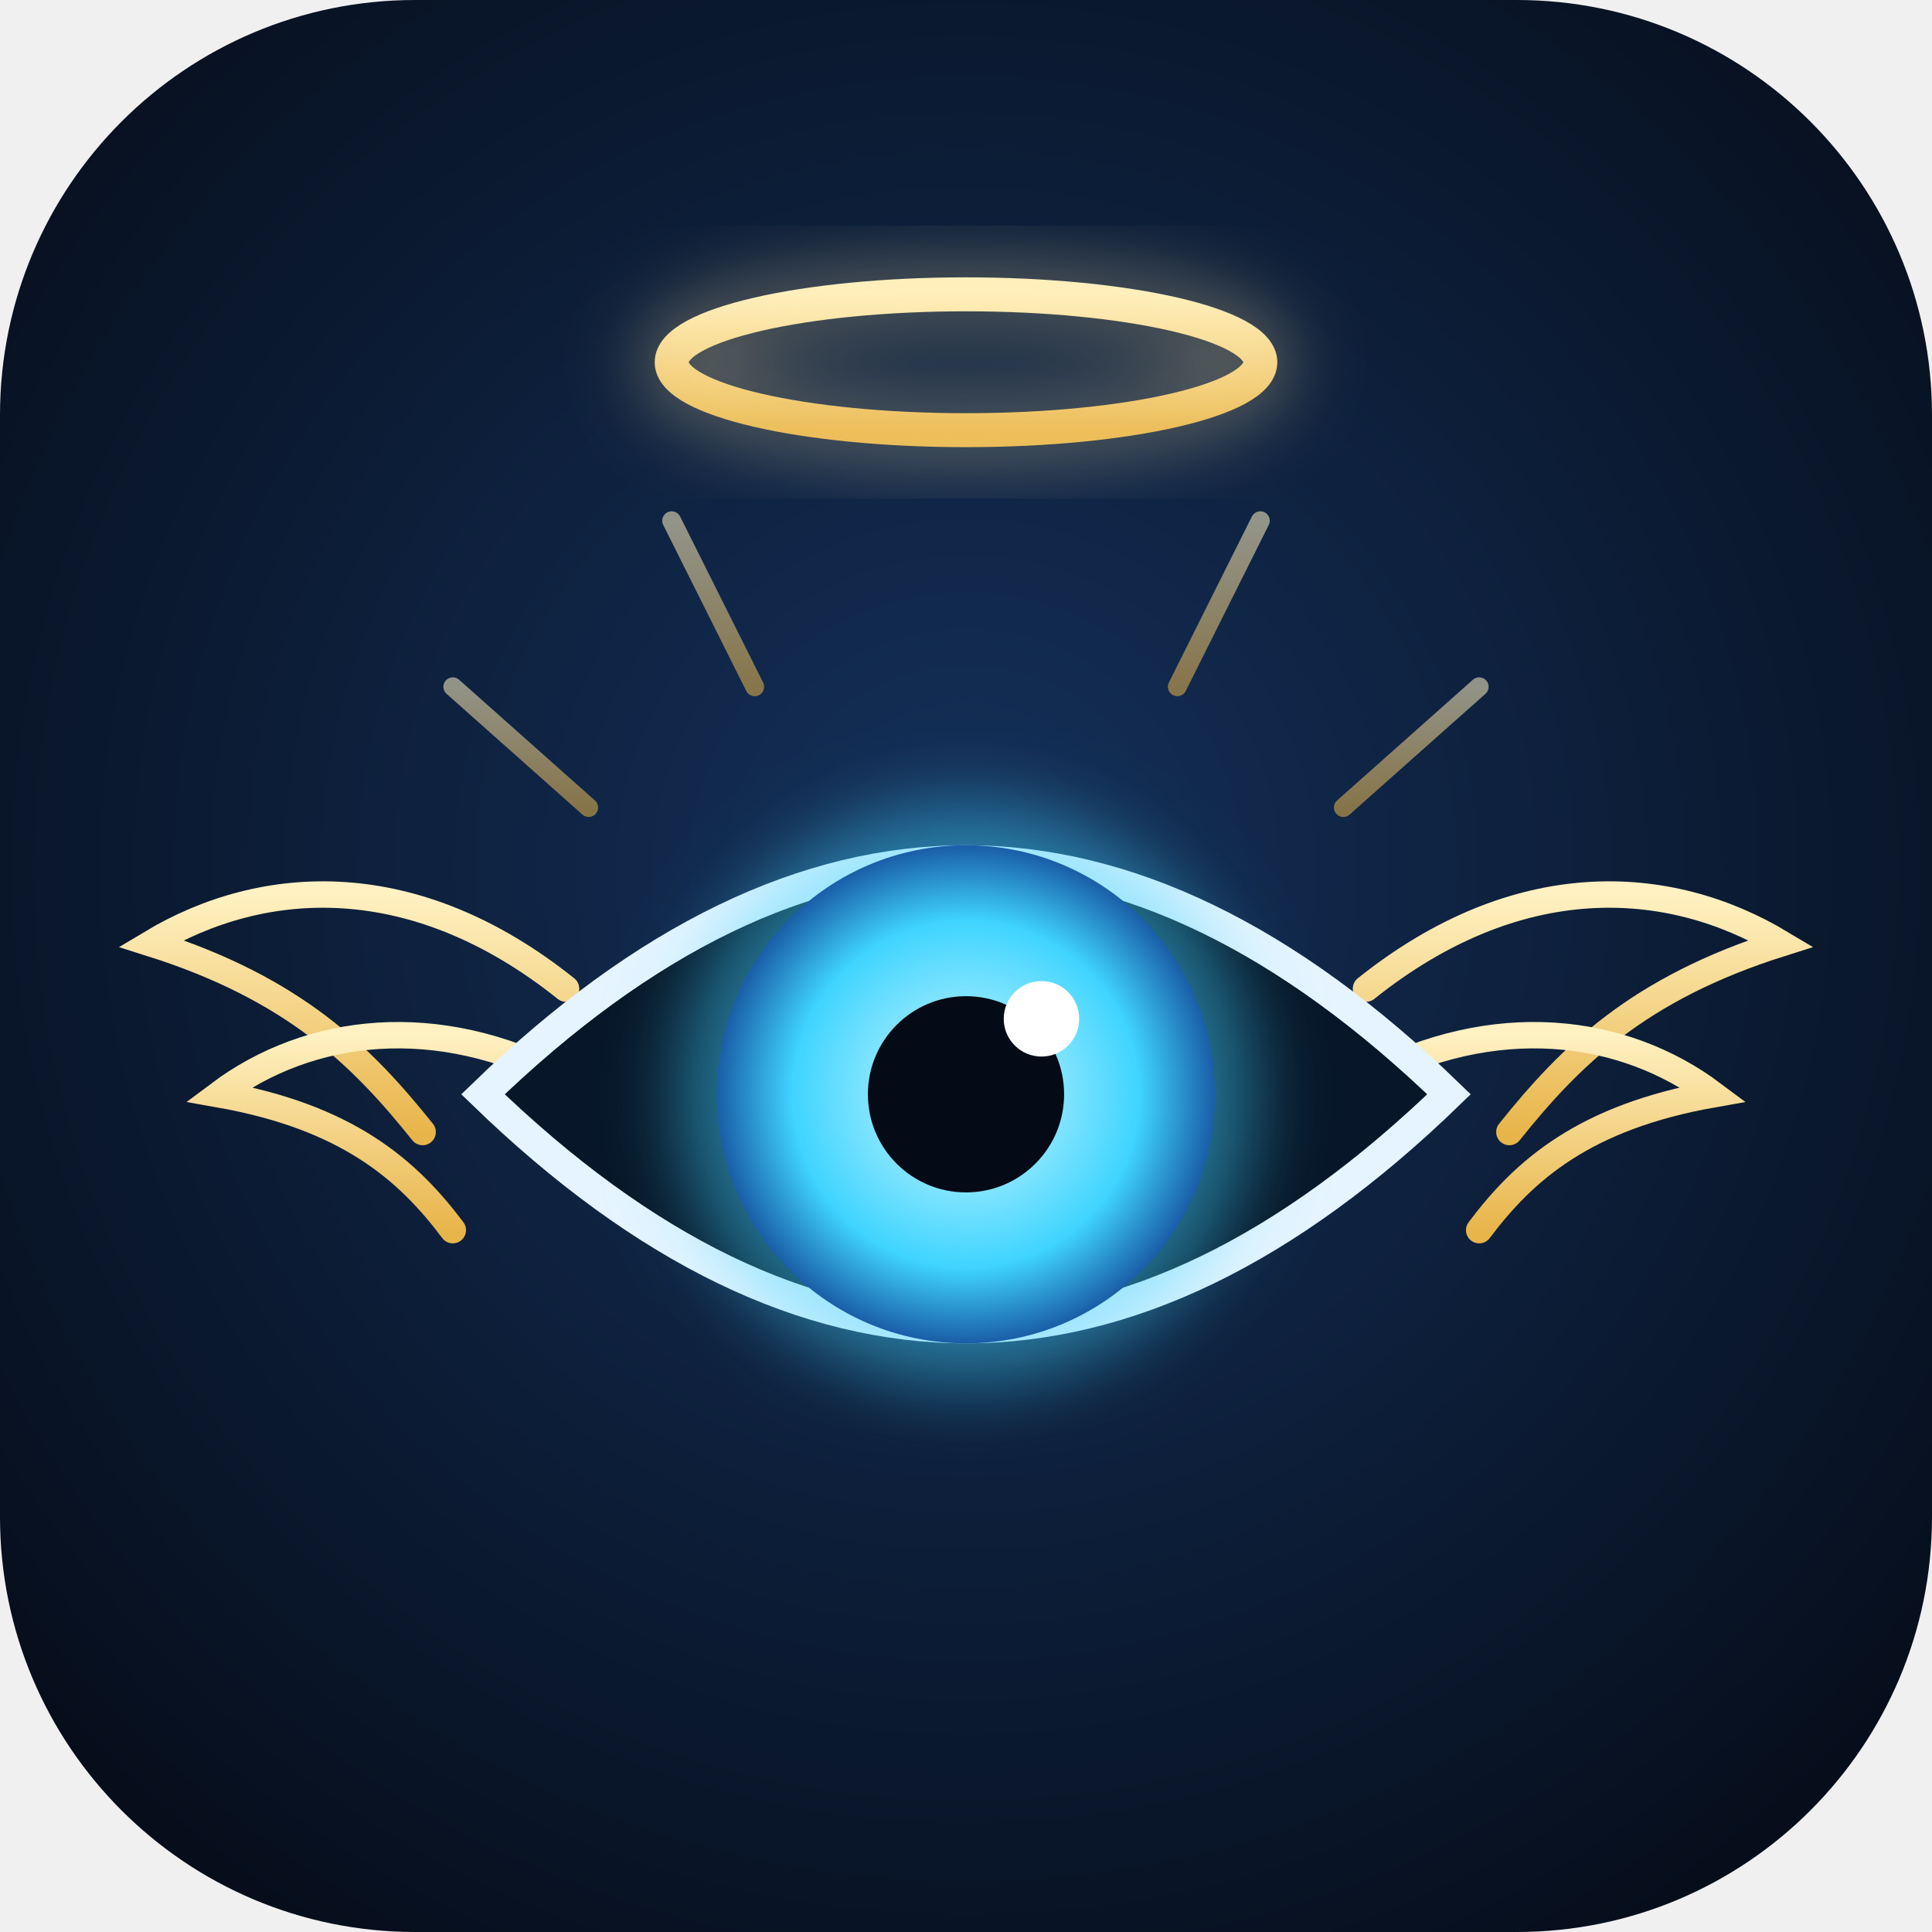
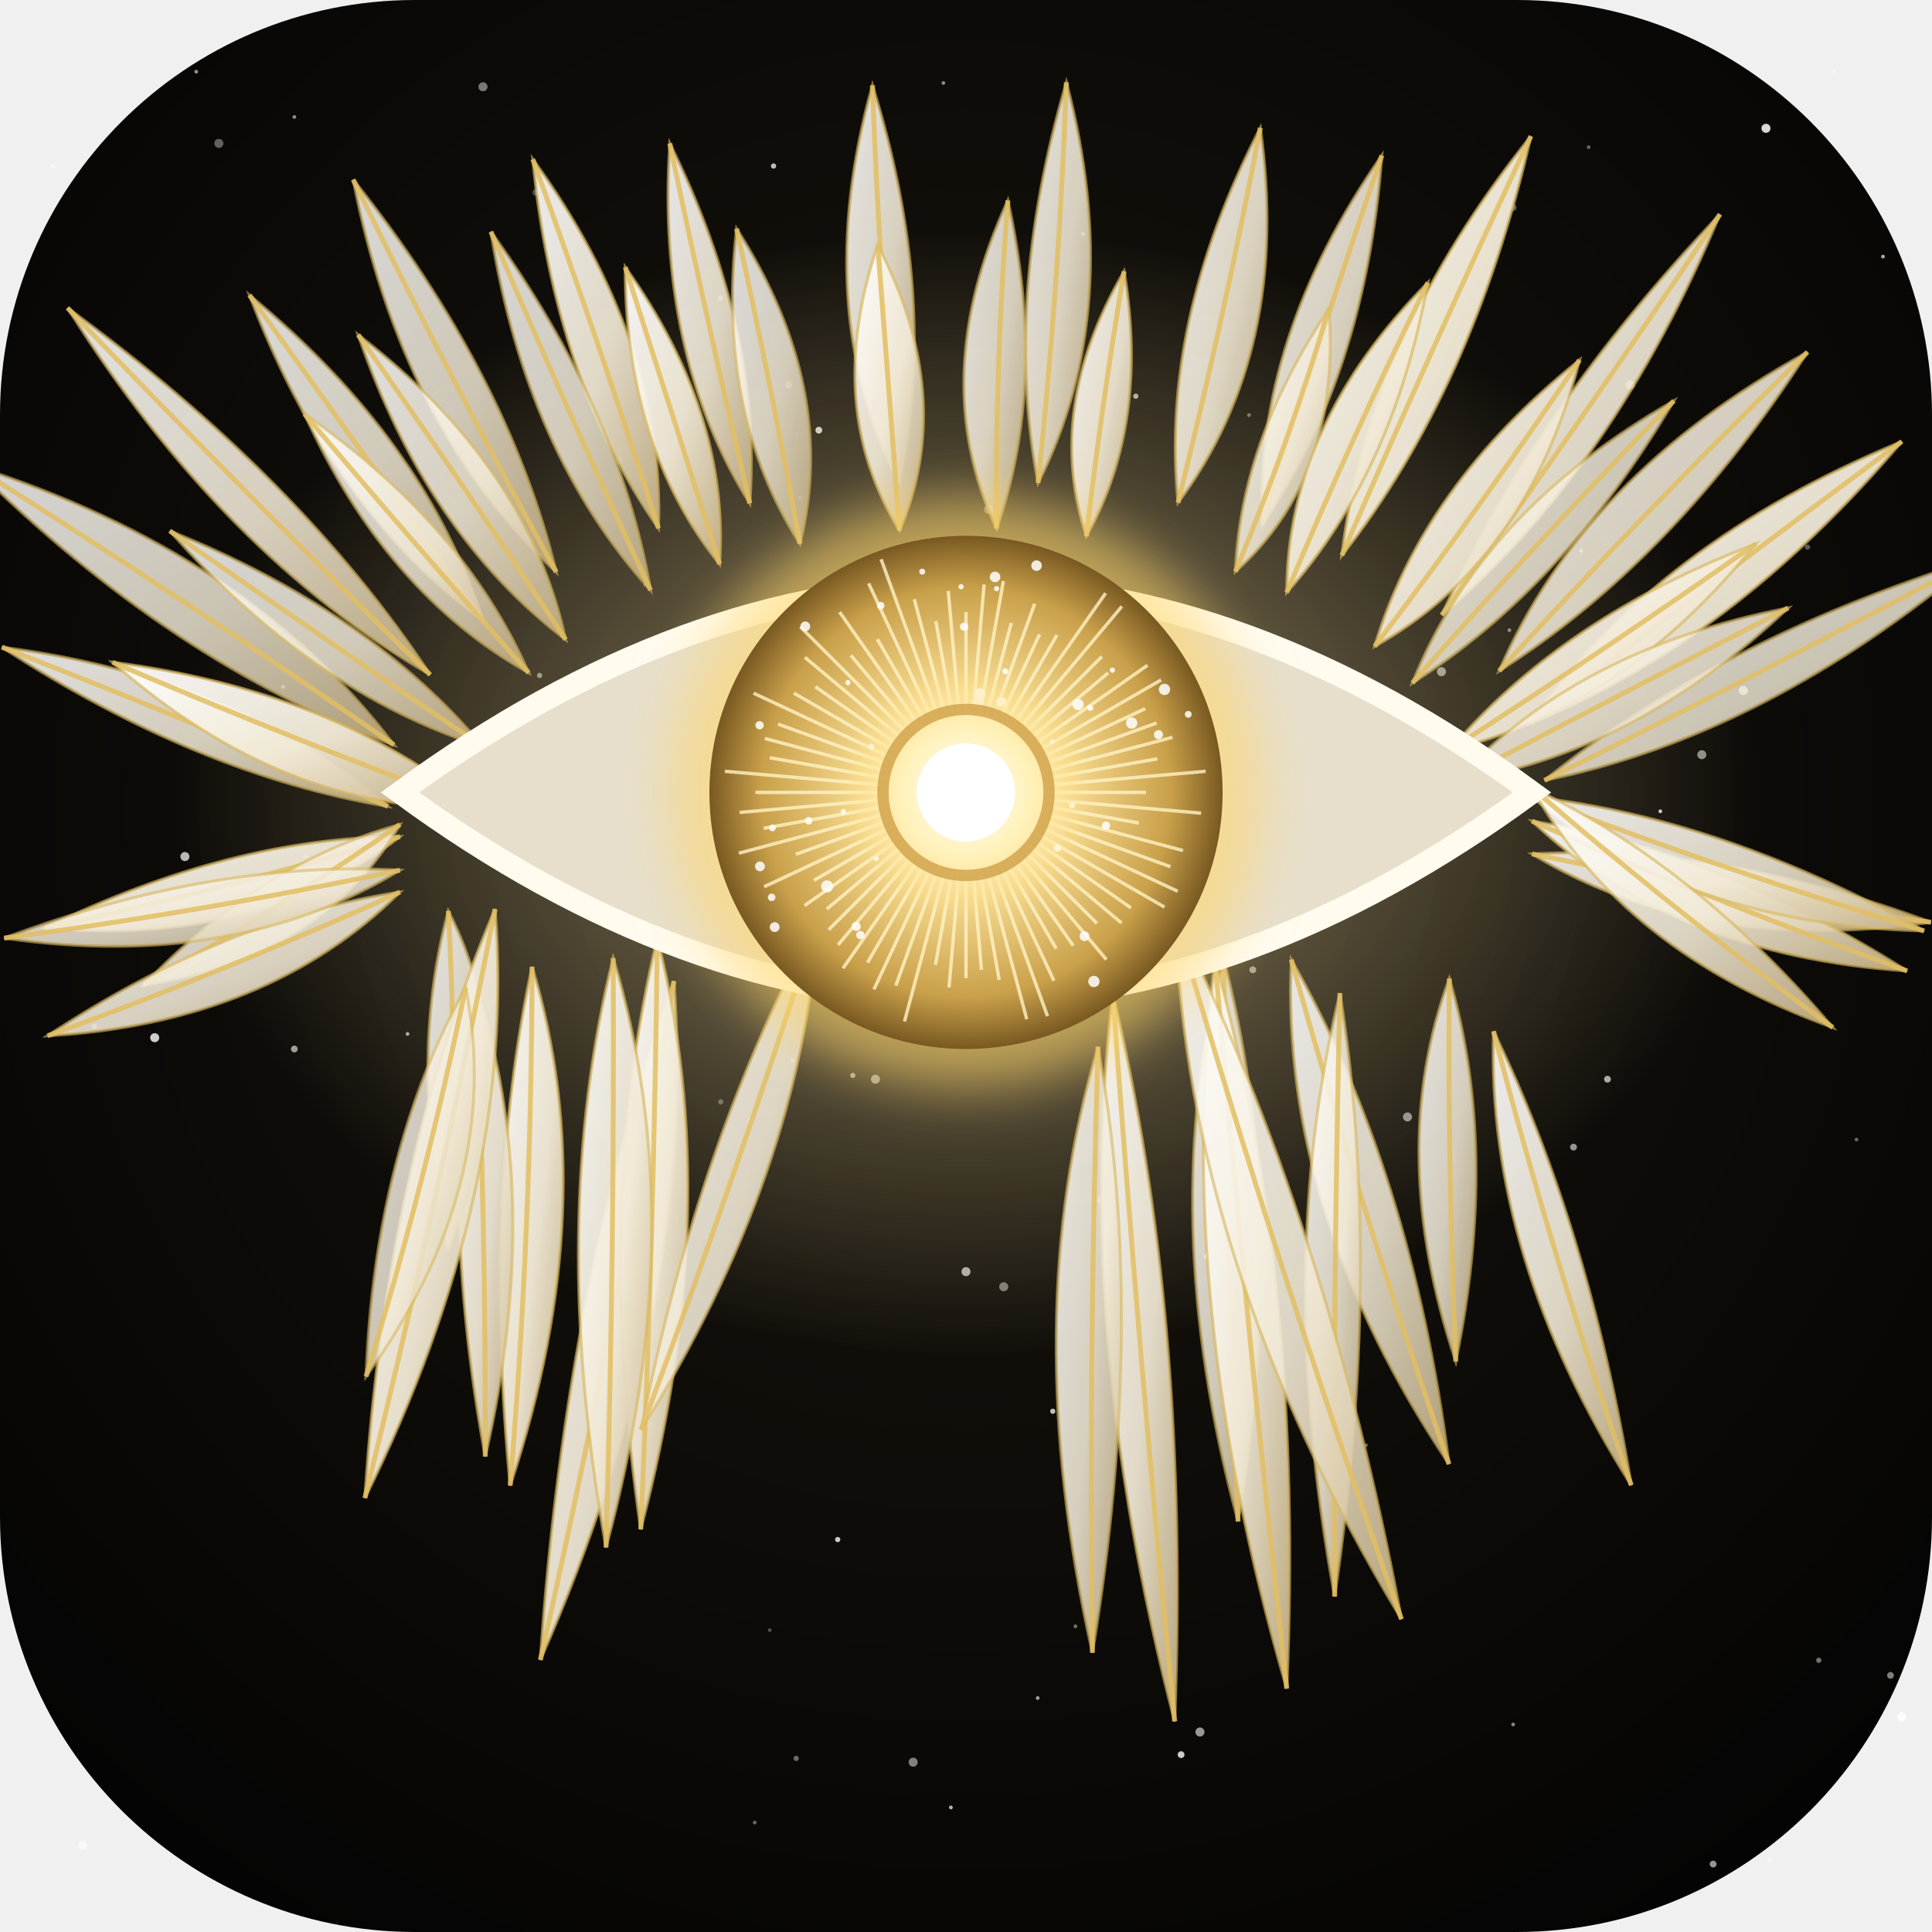
<svg xmlns="http://www.w3.org/2000/svg" viewBox="0 0 512 512">
  <defs>
-     <radialGradient id="bg" cx="50%" cy="45%" r="70%">
-       <stop offset="0" stop-color="#14305A" />
-       <stop offset="1" stop-color="#050B16" />
+     <radialGradient id="bg" cx="50%" cy="42%" r="75%">
+       <stop offset="0" stop-color="#1A160E" />
+       <stop offset="1" stop-color="#020203" />
    </radialGradient>
+     <linearGradient id="fe" gradientUnits="objectBoundingBox" x1="0" y1="0" x2="1" y2="1">
+       <stop offset="0" stop-color="#FFFFFF" />
+       <stop offset=".55" stop-color="#F1E9D6" />
+       <stop offset="1" stop-color="#C8B48A" />
+     </linearGradient>
    <radialGradient id="iris" cx="50%" cy="50%" r="50%">
      <stop offset="0" stop-color="#FFFFFF" />
-       <stop offset=".25" stop-color="#9FEBFF" />
-       <stop offset=".7" stop-color="#3FD4FF" />
-       <stop offset="1" stop-color="#1A5FA8" />
+       <stop offset=".2" stop-color="#FFF6D6" />
+       <stop offset=".45" stop-color="#F2D589" />
+       <stop offset=".8" stop-color="#C9A04A" />
+       <stop offset="1" stop-color="#7A5A22" />
    </radialGradient>
-     <linearGradient id="gold" x1="0" y1="0" x2="0" y2="1">
-       <stop offset="0" stop-color="#FFF1C2" />
-       <stop offset="1" stop-color="#E8B54A" />
-     </linearGradient>
-     <filter id="glow" x="-50%" y="-50%" width="200%" height="200%">
-       <feGaussianBlur stdDeviation="10" />
+     <radialGradient id="core" cx="50%" cy="50%" r="50%">
+       <stop offset="0" stop-color="#FFFFFF" />
+       <stop offset=".55" stop-color="#FFF1B8" />
+       <stop offset="1" stop-color="#FFD66B" stop-opacity="0" />
+     </radialGradient>
+     <radialGradient id="halo" cx="50%" cy="50%" r="50%">
+       <stop offset="0" stop-color="#FFE7A8" stop-opacity=".55" />
+       <stop offset="1" stop-color="#FFE7A8" stop-opacity="0" />
+     </radialGradient>
+     <filter id="g" x="-50%" y="-50%" width="200%" height="200%">
+       <feGaussianBlur stdDeviation="7" />
    </filter>
  </defs>
  <rect width="512" height="512" rx="110" fill="url(#bg)" />
-   <g stroke="url(#gold)" stroke-width="5" stroke-linecap="round" opacity=".55">
-     <line x1="256" y1="168" x2="256" y2="118" />
-     <line x1="200" y1="182" x2="178" y2="138" />
-     <line x1="312" y1="182" x2="334" y2="138" />
-     <line x1="156" y1="214" x2="120" y2="182" />
-     <line x1="356" y1="214" x2="392" y2="182" />
-   </g>
-   <g fill="none" stroke="url(#gold)" stroke-width="7" stroke-linecap="round">
-     <path d="M150 262 C110 230 70 232 40 250 C78 262 96 280 112 300" />
-     <path d="M150 286 C116 268 82 272 58 290 C92 296 108 310 120 326" />
-     <path d="M362 262 C402 230 442 232 472 250 C434 262 416 280 400 300" />
-     <path d="M362 286 C396 268 430 272 454 290 C420 296 404 310 392 326" />
-   </g>
-   <ellipse cx="256" cy="96" rx="78" ry="18" fill="none" stroke="url(#gold)" stroke-width="9" />
-   <ellipse cx="256" cy="96" rx="78" ry="18" fill="none" stroke="#FFE7A3" stroke-width="16" opacity=".35" filter="url(#glow)" />
-   <path d="M128 290 Q256 166 384 290 Q256 414 128 290 Z" fill="#071628" stroke="#E6F4FF" stroke-width="8" />
-   <circle cx="256" cy="290" r="76" fill="#3FD4FF" opacity=".5" filter="url(#glow)" />
-   <circle cx="256" cy="290" r="66" fill="url(#iris)" />
-   <circle cx="256" cy="290" r="26" fill="#050B16" />
-   <circle cx="276" cy="270" r="10" fill="#FFFFFF" />
+   <circle cx="232" cy="286" r="1.2" fill="#FFF" opacity="0.52" />
+   <circle cx="432" cy="102" r="1.2" fill="#FFF" opacity="0.63" />
+   <circle cx="401" cy="55" r="0.9" fill="#FFF" opacity="0.34" />
+   <circle cx="275" cy="450" r="0.5" fill="#FFF" opacity="0.61" />
+   <circle cx="204" cy="233" r="0.7" fill="#FFF" opacity="0.62" />
+   <circle cx="421" cy="39" r="0.5" fill="#FFF" opacity="0.36" />
+   <circle cx="128" cy="23" r="1.2" fill="#FFF" opacity="0.45" />
+   <circle cx="301" cy="105" r="0.7" fill="#FFF" opacity="0.63" />
+   <circle cx="256" cy="337" r="1.2" fill="#FFF" opacity="0.64" />
+   <circle cx="210" cy="281" r="0.5" fill="#FFF" opacity="0.67" />
+   <circle cx="164" cy="122" r="0.9" fill="#FFF" opacity="0.27" />
+   <circle cx="287" cy="62" r="0.5" fill="#FFF" opacity="0.76" />
+   <circle cx="200" cy="483" r="0.5" fill="#FFF" opacity="0.38" />
+   <circle cx="468" cy="34" r="1.2" fill="#FFF" opacity="0.84" />
+   <circle cx="205" cy="44" r="0.7" fill="#FFF" opacity="0.72" />
+   <circle cx="142" cy="51" r="0.9" fill="#FFF" opacity="0.26" />
+   <circle cx="211" cy="466" r="0.7" fill="#FFF" opacity="0.40" />
+   <circle cx="58" cy="38" r="1.2" fill="#FFF" opacity="0.36" />
+   <circle cx="285" cy="230" r="0.7" fill="#FFF" opacity="0.84" />
+   <circle cx="390" cy="216" r="1.2" fill="#FFF" opacity="0.32" />
+   <circle cx="217" cy="114" r="0.9" fill="#FFF" opacity="0.77" />
+   <circle cx="492" cy="302" r="0.5" fill="#FFF" opacity="0.38" />
+   <circle cx="204" cy="432" r="0.5" fill="#FFF" opacity="0.28" />
+   <circle cx="81" cy="227" r="0.5" fill="#FFF" opacity="0.71" />
+   <circle cx="171" cy="155" r="0.5" fill="#FFF" opacity="0.29" />
+   <circle cx="112" cy="324" r="0.5" fill="#FFF" opacity="0.61" />
+   <circle cx="192" cy="233" r="1.2" fill="#FFF" opacity="0.75" />
+   <circle cx="75" cy="200" r="0.7" fill="#FFF" opacity="0.44" />
+   <circle cx="121" cy="311" r="0.7" fill="#FFF" opacity="0.35" />
+   <circle cx="320" cy="283" r="1.2" fill="#FFF" opacity="0.78" />
+   <circle cx="307" cy="217" r="0.5" fill="#FFF" opacity="0.32" />
+   <circle cx="262" cy="135" r="1.2" fill="#FFF" opacity="0.40" />
+   <circle cx="417" cy="304" r="0.9" fill="#FFF" opacity="0.56" />
+   <circle cx="469" cy="493" r="0.7" fill="#FFF" opacity="0.39" />
+   <circle cx="285" cy="431" r="0.5" fill="#FFF" opacity="0.42" />
+   <circle cx="463" cy="109" r="0.5" fill="#FFF" opacity="0.29" />
+   <circle cx="212" cy="132" r="0.5" fill="#FFF" opacity="0.36" />
+   <circle cx="191" cy="292" r="0.7" fill="#FFF" opacity="0.31" />
+   <circle cx="77" cy="231" r="0.9" fill="#FFF" opacity="0.64" />
+   <circle cx="351" cy="298" r="0.7" fill="#FFF" opacity="0.60" />
+   <circle cx="466" cy="243" r="0.9" fill="#FFF" opacity="0.67" />
+   <circle cx="486" cy="19" r="0.5" fill="#FFF" opacity="0.54" />
+   <circle cx="370" cy="166" r="0.5" fill="#FFF" opacity="0.30" />
+   <circle cx="279" cy="374" r="0.7" fill="#FFF" opacity="0.73" />
+   <circle cx="462" cy="183" r="1.2" fill="#FFF" opacity="0.79" />
+   <circle cx="440" cy="215" r="0.5" fill="#FFF" opacity="0.77" />
+   <circle cx="292" cy="318" r="1.2" fill="#FFF" opacity="0.48" />
+   <circle cx="14" cy="44" r="0.5" fill="#FFF" opacity="0.63" />
+   <circle cx="501" cy="444" r="0.9" fill="#FFF" opacity="0.48" />
+   <circle cx="373" cy="296" r="1.2" fill="#FFF" opacity="0.53" />
+   <circle cx="276" cy="265" r="0.5" fill="#FFF" opacity="0.44" />
+   <circle cx="52" cy="19" r="0.5" fill="#FFF" opacity="0.55" />
+   <circle cx="313" cy="465" r="0.9" fill="#FFF" opacity="0.79" />
+   <circle cx="191" cy="79" r="0.7" fill="#FFF" opacity="0.56" />
+   <circle cx="382" cy="178" r="1.2" fill="#FFF" opacity="0.55" />
+   <circle cx="128" cy="209" r="0.9" fill="#FFF" opacity="0.37" />
+   <circle cx="222" cy="408" r="0.7" fill="#FFF" opacity="0.78" />
+   <circle cx="199" cy="297" r="0.9" fill="#FFF" opacity="0.38" />
+   <circle cx="75" cy="182" r="0.5" fill="#FFF" opacity="0.68" />
+   <circle cx="479" cy="145" r="0.7" fill="#FFF" opacity="0.32" />
+   <circle cx="242" cy="467" r="1.2" fill="#FFF" opacity="0.48" />
+   <circle cx="266" cy="341" r="1.2" fill="#FFF" opacity="0.44" />
+   <circle cx="419" cy="146" r="0.5" fill="#FFF" opacity="0.66" />
+   <circle cx="147" cy="184" r="0.5" fill="#FFF" opacity="0.63" />
+   <circle cx="209" cy="102" r="0.9" fill="#FFF" opacity="0.39" />
+   <circle cx="78" cy="31" r="0.5" fill="#FFF" opacity="0.52" />
+   <circle cx="320" cy="333" r="0.9" fill="#FFF" opacity="0.83" />
+   <circle cx="348" cy="107" r="1.2" fill="#FFF" opacity="0.40" />
+   <circle cx="362" cy="383" r="0.5" fill="#FFF" opacity="0.36" />
+   <circle cx="143" cy="179" r="0.7" fill="#FFF" opacity="0.49" />
+   <circle cx="401" cy="457" r="0.5" fill="#FFF" opacity="0.50" />
+   <circle cx="451" cy="200" r="1.2" fill="#FFF" opacity="0.52" />
+   <circle cx="318" cy="459" r="1.2" fill="#FFF" opacity="0.58" />
+   <circle cx="332" cy="257" r="0.9" fill="#FFF" opacity="0.53" />
+   <circle cx="331" cy="110" r="0.5" fill="#FFF" opacity="0.38" />
+   <circle cx="454" cy="494" r="0.9" fill="#FFF" opacity="0.57" />
+   <circle cx="400" cy="167" r="0.5" fill="#FFF" opacity="0.46" />
+   <circle cx="49" cy="227" r="1.2" fill="#FFF" opacity="0.71" />
+   <circle cx="250" cy="22" r="0.5" fill="#FFF" opacity="0.51" />
+   <circle cx="25" cy="272" r="0.7" fill="#FFF" opacity="0.53" />
+   <circle cx="504" cy="455" r="1.2" fill="#FFF" opacity="0.82" />
+   <circle cx="252" cy="479" r="0.5" fill="#FFF" opacity="0.70" />
+   <circle cx="226" cy="285" r="0.7" fill="#FFF" opacity="0.56" />
+   <circle cx="426" cy="286" r="0.9" fill="#FFF" opacity="0.65" />
+   <circle cx="482" cy="440" r="0.7" fill="#FFF" opacity="0.43" />
+   <circle cx="78" cy="278" r="0.9" fill="#FFF" opacity="0.59" />
+   <circle cx="108" cy="274" r="0.5" fill="#FFF" opacity="0.61" />
+   <circle cx="22" cy="489" r="1.2" fill="#FFF" opacity="0.58" />
+   <circle cx="499" cy="68" r="0.5" fill="#FFF" opacity="0.66" />
+   <circle cx="41" cy="275" r="1.2" fill="#FFF" opacity="0.80" />
+   <ellipse cx="256" cy="210" rx="210" ry="150" fill="url(#halo)" />
+   <path d="M141.0 256.2 Q127.9 317.6 135.2 393.7 Q160.0 319.0 141.0 256.2Z" fill="url(#fe)" stroke="#D8B860" stroke-width=".8" stroke-opacity=".7" opacity="0.96" />
+   <path d="M141.0 256.2 Q140.9 325.1 135.2 393.7" fill="none" stroke="#E2BE62" stroke-width="1.3" opacity=".85" />
+   <path d="M126.0 261.0 Q116.0 317.5 128.6 386.0 Q144.4 316.9 126.0 261.0Z" fill="url(#fe)" stroke="#D8B860" stroke-width=".8" stroke-opacity=".7" opacity="0.93" />
+   <path d="M126.0 261.0 Q128.8 323.5 128.6 386.0" fill="none" stroke="#E2BE62" stroke-width="1.3" opacity=".85" />
+   <path d="M118.8 241.4 Q108.0 281.6 118.8 330.6 Q139.4 281.6 118.8 241.4Z" fill="url(#fe)" stroke="#D8B860" stroke-width=".8" stroke-opacity=".7" opacity="0.86" />
+   <path d="M118.8 241.4 Q121.3 286.0 118.8 330.6" fill="none" stroke="#E2BE62" stroke-width="1.3" opacity=".85" />
+   <path d="M178.6 260.0 Q150.1 338.5 143.2 439.9 Q184.9 345.3 178.6 260.0Z" fill="url(#fe)" stroke="#D8B860" stroke-width=".8" stroke-opacity=".7" opacity="0.93" />
+   <path d="M178.6 260.0 Q163.3 350.4 143.2 439.9" fill="none" stroke="#E2BE62" stroke-width="1.3" opacity=".85" />
+   <path d="M131.2 240.9 Q102.4 308.2 96.7 397.0 Q137.0 315.9 131.2 240.9Z" fill="url(#fe)" stroke="#D8B860" stroke-width=".8" stroke-opacity=".7" opacity="0.95" />
+   <path d="M131.2 240.9 Q115.9 319.4 96.7 397.0" fill="none" stroke="#E2BE62" stroke-width="1.3" opacity=".85" />
+   <path d="M174.2 248.7 Q157.3 318.8 169.8 405.3 Q192.3 319.8 174.2 248.7Z" fill="url(#fe)" stroke="#D8B860" stroke-width=".8" stroke-opacity=".7" opacity="0.96" />
+   <path d="M174.2 248.7 Q173.3 327.1 169.8 405.3" fill="none" stroke="#E2BE62" stroke-width="1.3" opacity=".85" />
+   <path d="M162.5 253.9 Q145.1 324.0 160.6 410.1 Q183.8 324.5 162.5 253.9Z" fill="url(#fe)" stroke="#D8B860" stroke-width=".8" stroke-opacity=".7" opacity="0.94" />
+   <path d="M162.5 253.9 Q162.9 332.0 160.6 410.1" fill="none" stroke="#E2BE62" stroke-width="1.3" opacity=".85" />
+   <path d="M216.7 243.9 Q185.3 301.0 169.9 378.9 Q212.7 310.6 216.7 243.9Z" fill="url(#fe)" stroke="#D8B860" stroke-width=".8" stroke-opacity=".7" opacity="0.89" />
+   <path d="M216.7 243.9 Q195.0 312.0 169.9 378.9" fill="none" stroke="#E2BE62" stroke-width="1.3" opacity=".85" />
+   <path d="M123.4 261.7 Q99.3 305.0 97.0 364.8 Q133.8 313.8 123.4 261.7Z" fill="url(#fe)" stroke="#D8B860" stroke-width=".8" stroke-opacity=".7" opacity="0.83" />
+   <path d="M123.4 261.7 Q112.7 313.9 97.0 364.8" fill="none" stroke="#E2BE62" stroke-width="1.3" opacity=".85" />
+   <path d="M342.2 254.3 Q339.3 321.3 384.0 388.0 Q374.1 310.4 342.2 254.3Z" fill="url(#fe)" stroke="#D8B860" stroke-width=".8" stroke-opacity=".7" opacity="0.87" />
+   <path d="M342.2 254.3 Q361.0 321.8 384.0 388.0" fill="none" stroke="#E2BE62" stroke-width="1.3" opacity=".85" />
+   <path d="M395.8 273.3 Q393.9 333.0 432.3 393.6 Q420.9 324.8 395.8 273.3Z" fill="url(#fe)" stroke="#D8B860" stroke-width=".8" stroke-opacity=".7" opacity="0.91" />
+   <path d="M395.8 273.3 Q411.6 334.2 432.3 393.6" fill="none" stroke="#E2BE62" stroke-width="1.3" opacity=".85" />
+   <path d="M384.1 259.3 Q367.2 305.2 385.8 360.8 Q397.3 304.7 384.1 259.3Z" fill="url(#fe)" stroke="#D8B860" stroke-width=".8" stroke-opacity=".7" opacity="0.86" />
+   <path d="M384.1 259.3 Q383.6 310.0 385.8 360.8" fill="none" stroke="#E2BE62" stroke-width="1.3" opacity=".85" />
+   <path d="M355.1 263.2 Q337.6 335.0 353.7 423.1 Q366.6 335.2 355.1 263.2Z" fill="url(#fe)" stroke="#D8B860" stroke-width=".8" stroke-opacity=".7" opacity="0.88" />
+   <path d="M355.1 263.2 Q353.2 343.1 353.7 423.1" fill="none" stroke="#E2BE62" stroke-width="1.3" opacity=".85" />
+   <path d="M324.3 254.2 Q306.1 321.8 328.1 403.2 Q341.7 320.9 324.3 254.2Z" fill="url(#fe)" stroke="#D8B860" stroke-width=".8" stroke-opacity=".7" opacity="0.85" />
+   <path d="M324.3 254.2 Q325.1 328.7 328.1 403.2" fill="none" stroke="#E2BE62" stroke-width="1.3" opacity=".85" />
+   <path d="M322.0 254.4 Q310.6 343.2 341.0 447.5 Q345.7 339.8 322.0 254.4Z" fill="url(#fe)" stroke="#D8B860" stroke-width=".8" stroke-opacity=".7" opacity="0.94" />
+   <path d="M322.0 254.4 Q330.3 351.1 341.0 447.5" fill="none" stroke="#E2BE62" stroke-width="1.3" opacity=".85" />
+   <path d="M311.5 243.4 Q314.4 334.7 371.4 429.1 Q351.5 322.7 311.5 243.4Z" fill="url(#fe)" stroke="#D8B860" stroke-width=".8" stroke-opacity=".7" opacity="0.91" />
+   <path d="M311.5 243.4 Q338.7 337.1 371.4 429.1" fill="none" stroke="#E2BE62" stroke-width="1.3" opacity=".85" />
+   <path d="M294.9 263.4 Q284.2 351.7 311.3 456.2 Q315.4 349.0 294.9 263.4Z" fill="url(#fe)" stroke="#D8B860" stroke-width=".8" stroke-opacity=".7" opacity="0.93" />
+   <path d="M294.9 263.4 Q301.8 359.9 311.3 456.2" fill="none" stroke="#E2BE62" stroke-width="1.3" opacity=".85" />
+   <path d="M291.0 277.4 Q269.6 349.4 289.5 438.0 Q304.1 349.8 291.0 277.4Z" fill="url(#fe)" stroke="#D8B860" stroke-width=".8" stroke-opacity=".7" opacity="0.88" />
+   <path d="M291.0 277.4 Q288.5 357.7 289.5 438.0" fill="none" stroke="#E2BE62" stroke-width="1.3" opacity=".85" />
+   <path d="M102.8 213.7 Q63.0 179.6 0.5 171.5 Q52.3 205.3 102.8 213.7Z" fill="url(#fe)" stroke="#D8B860" stroke-width=".8" stroke-opacity=".7" opacity="0.87" />
+   <path d="M102.8 213.7 Q52.1 191.5 0.5 171.5" fill="none" stroke="#E2BE62" stroke-width="1.3" opacity=".85" />
+   <path d="M104.4 197.4 Q65.8 146.4 -7.4 123.3 Q45.9 176.3 104.4 197.4Z" fill="url(#fe)" stroke="#D8B860" stroke-width=".8" stroke-opacity=".7" opacity="0.83" />
+   <path d="M104.4 197.4 Q49.4 159.0 -7.4 123.3" fill="none" stroke="#E2BE62" stroke-width="1.3" opacity=".85" />
+   <path d="M114.0 178.8 Q79.4 126.5 17.9 81.6 Q58.8 146.9 114.0 178.8Z" fill="url(#fe)" stroke="#D8B860" stroke-width=".8" stroke-opacity=".7" opacity="0.88" />
+   <path d="M114.0 178.8 Q65.1 131.0 17.9 81.6" fill="none" stroke="#E2BE62" stroke-width="1.3" opacity=".85" />
+   <path d="M128.0 164.5 Q112.8 116.6 66.1 78.2 Q87.5 134.8 128.0 164.5Z" fill="url(#fe)" stroke="#D8B860" stroke-width=".8" stroke-opacity=".7" opacity="0.85" />
+   <path d="M128.0 164.5 Q97.0 121.4 66.1 78.2" fill="none" stroke="#E2BE62" stroke-width="1.3" opacity=".85" />
+   <path d="M147.4 151.6 Q134.6 98.9 93.6 47.6 Q106.4 113.5 147.4 151.6Z" fill="url(#fe)" stroke="#D8B860" stroke-width=".8" stroke-opacity=".7" opacity="0.84" />
+   <path d="M147.4 151.6 Q119.2 100.3 93.6 47.6" fill="none" stroke="#E2BE62" stroke-width="1.3" opacity=".85" />
+   <path d="M174.5 140.0 Q176.2 90.3 141.2 42.2 Q146.8 100.4 174.5 140.0Z" fill="url(#fe)" stroke="#D8B860" stroke-width=".8" stroke-opacity=".7" opacity="0.92" />
+   <path d="M174.5 140.0 Q158.8 90.8 141.2 42.2" fill="none" stroke="#E2BE62" stroke-width="1.3" opacity=".85" />
+   <path d="M198.7 133.4 Q202.0 87.6 177.5 38.0 Q173.9 93.8 198.7 133.4Z" fill="url(#fe)" stroke="#D8B860" stroke-width=".8" stroke-opacity=".7" opacity="0.90" />
+   <path d="M198.7 133.4 Q187.5 85.8 177.5 38.0" fill="none" stroke="#E2BE62" stroke-width="1.3" opacity=".85" />
+   <path d="M238.2 128.0 Q249.0 79.6 231.2 22.6 Q214.7 81.9 238.2 128.0Z" fill="url(#fe)" stroke="#D8B860" stroke-width=".8" stroke-opacity=".7" opacity="0.89" />
+   <path d="M238.2 128.0 Q233.1 75.4 231.2 22.6" fill="none" stroke="#E2BE62" stroke-width="1.3" opacity=".85" />
+   <path d="M275.1 128.0 Q298.4 81.7 282.6 21.8 Q265.8 79.4 275.1 128.0Z" fill="url(#fe)" stroke="#D8B860" stroke-width=".8" stroke-opacity=".7" opacity="0.88" />
+   <path d="M275.1 128.0 Q280.7 75.1 282.6 21.8" fill="none" stroke="#E2BE62" stroke-width="1.3" opacity=".85" />
+   <path d="M312.2 133.2 Q342.2 92.9 334.0 33.9 Q307.4 85.3 312.2 133.2Z" fill="url(#fe)" stroke="#D8B860" stroke-width=".8" stroke-opacity=".7" opacity="0.90" />
+   <path d="M312.2 133.2 Q324.5 83.8 334.0 33.9" fill="none" stroke="#E2BE62" stroke-width="1.3" opacity=".85" />
+   <path d="M334.5 139.0 Q361.9 99.2 366.2 41.2 Q332.4 89.7 334.5 139.0Z" fill="url(#fe)" stroke="#D8B860" stroke-width=".8" stroke-opacity=".7" opacity="0.88" />
+   <path d="M334.5 139.0 Q349.5 89.8 366.2 41.2" fill="none" stroke="#E2BE62" stroke-width="1.3" opacity=".85" />
+   <path d="M355.6 147.2 Q390.5 102.8 405.7 36.1 Q362.4 90.1 355.6 147.2Z" fill="url(#fe)" stroke="#D8B860" stroke-width=".8" stroke-opacity=".7" opacity="0.96" />
+   <path d="M355.6 147.2 Q379.8 91.3 405.7 36.1" fill="none" stroke="#E2BE62" stroke-width="1.3" opacity=".85" />
+   <path d="M382.1 163.0 Q427.9 123.9 455.8 56.8 Q406.3 108.9 382.1 163.0Z" fill="url(#fe)" stroke="#D8B860" stroke-width=".8" stroke-opacity=".7" opacity="0.91" />
+   <path d="M382.1 163.0 Q419.9 110.5 455.8 56.8" fill="none" stroke="#E2BE62" stroke-width="1.3" opacity=".85" />
+   <path d="M397.3 177.8 Q443.3 148.7 479.0 93.3 Q419.7 125.9 397.3 177.8Z" fill="url(#fe)" stroke="#D8B860" stroke-width=".8" stroke-opacity=".7" opacity="0.87" />
+   <path d="M397.3 177.8 Q436.9 134.3 479.0 93.3" fill="none" stroke="#E2BE62" stroke-width="1.3" opacity=".85" />
+   <path d="M405.6 191.7 Q459.0 170.1 504.0 117.0 Q439.0 143.7 405.6 191.7Z" fill="url(#fe)" stroke="#D8B860" stroke-width=".8" stroke-opacity=".7" opacity="0.94" />
+   <path d="M405.6 191.7 Q454.4 153.7 504.0 117.0" fill="none" stroke="#E2BE62" stroke-width="1.3" opacity=".85" />
+   <path d="M409.3 206.8 Q468.1 194.9 523.4 148.2 Q455.1 169.6 409.3 206.8Z" fill="url(#fe)" stroke="#D8B860" stroke-width=".8" stroke-opacity=".7" opacity="0.83" />
+   <path d="M409.3 206.8 Q466.8 178.4 523.4 148.2" fill="none" stroke="#E2BE62" stroke-width="1.3" opacity=".85" />
+   <path d="M126.2 213.9 Q88.3 183.0 29.8 175.5 Q75.3 215.6 126.2 213.9Z" fill="url(#fe)" stroke="#D8B860" stroke-width=".8" stroke-opacity=".7" opacity="0.96" />
+   <path d="M126.2 213.9 Q77.5 196.0 29.8 175.5" fill="none" stroke="#E2BE62" stroke-width="1.3" opacity=".85" />
+   <path d="M128.0 197.9 Q97.8 161.8 45.0 140.7 Q82.7 183.6 128.0 197.9Z" fill="url(#fe)" stroke="#D8B860" stroke-width=".8" stroke-opacity=".7" opacity="0.84" />
+   <path d="M128.0 197.9 Q86.3 169.6 45.0 140.7" fill="none" stroke="#E2BE62" stroke-width="1.3" opacity=".85" />
+   <path d="M140.1 178.3 Q123.0 139.1 80.7 109.7 Q102.1 157.1 140.1 178.3Z" fill="url(#fe)" stroke="#D8B860" stroke-width=".8" stroke-opacity=".7" opacity="0.84" />
+   <path d="M140.1 178.3 Q110.0 144.4 80.7 109.7" fill="none" stroke="#E2BE62" stroke-width="1.3" opacity=".85" />
+   <path d="M149.9 169.5 Q139.8 123.2 94.9 88.7 Q113.0 141.5 149.9 169.5Z" fill="url(#fe)" stroke="#D8B860" stroke-width=".8" stroke-opacity=".7" opacity="0.87" />
+   <path d="M149.9 169.5 Q123.0 128.7 94.9 88.7" fill="none" stroke="#E2BE62" stroke-width="1.3" opacity=".85" />
+   <path d="M172.4 156.4 Q164.3 108.8 130.1 61.4 Q139.3 119.9 172.4 156.4Z" fill="url(#fe)" stroke="#D8B860" stroke-width=".8" stroke-opacity=".7" opacity="0.84" />
+   <path d="M172.4 156.4 Q150.5 109.3 130.1 61.4" fill="none" stroke="#E2BE62" stroke-width="1.3" opacity=".85" />
+   <path d="M190.7 149.5 Q193.4 109.6 165.7 70.8 Q165.7 118.4 190.7 149.5Z" fill="url(#fe)" stroke="#D8B860" stroke-width=".8" stroke-opacity=".7" opacity="0.95" />
+   <path d="M190.7 149.5 Q178.3 110.1 165.7 70.8" fill="none" stroke="#E2BE62" stroke-width="1.3" opacity=".85" />
+   <path d="M212.0 144.1 Q222.3 102.9 195.2 60.6 Q189.7 109.5 212.0 144.1Z" fill="url(#fe)" stroke="#D8B860" stroke-width=".8" stroke-opacity=".7" opacity="0.85" />
+   <path d="M212.0 144.1 Q204.4 102.2 195.2 60.6" fill="none" stroke="#E2BE62" stroke-width="1.3" opacity=".85" />
+   <path d="M238.4 140.6 Q253.5 105.2 232.6 64.9 Q218.1 107.9 238.4 140.6Z" fill="url(#fe)" stroke="#D8B860" stroke-width=".8" stroke-opacity=".7" opacity="0.92" />
+   <path d="M238.4 140.6 Q235.5 102.8 232.6 64.9" fill="none" stroke="#E2BE62" stroke-width="1.3" opacity=".85" />
+   <path d="M264.1 140.1 Q277.7 101.4 267.1 53.1 Q245.4 100.3 264.1 140.1Z" fill="url(#fe)" stroke="#D8B860" stroke-width=".8" stroke-opacity=".7" opacity="0.86" />
+   <path d="M264.1 140.1 Q263.7 96.6 267.1 53.1" fill="none" stroke="#E2BE62" stroke-width="1.3" opacity=".85" />
+   <path d="M287.9 142.1 Q304.6 112.3 297.9 71.9 Q276.7 108.3 287.9 142.1Z" fill="url(#fe)" stroke="#D8B860" stroke-width=".8" stroke-opacity=".7" opacity="0.93" />
+   <path d="M287.9 142.1 Q292.0 106.9 297.9 71.9" fill="none" stroke="#E2BE62" stroke-width="1.3" opacity=".85" />
+   <path d="M327.4 151.5 Q355.5 126.2 352.2 81.8 Q328.8 116.7 327.4 151.5Z" fill="url(#fe)" stroke="#D8B860" stroke-width=".8" stroke-opacity=".7" opacity="0.89" />
+   <path d="M327.4 151.5 Q341.6 117.3 352.2 81.8" fill="none" stroke="#E2BE62" stroke-width="1.3" opacity=".85" />
+   <path d="M341.0 157.0 Q369.2 125.3 378.4 74.9 Q341.1 112.5 341.0 157.0Z" fill="url(#fe)" stroke="#D8B860" stroke-width=".8" stroke-opacity=".7" opacity="0.95" />
+   <path d="M341.0 157.0 Q358.4 115.4 378.4 74.9" fill="none" stroke="#E2BE62" stroke-width="1.3" opacity=".85" />
+   <path d="M364.3 171.3 Q404.9 148.6 418.6 95.4 Q377.0 128.7 364.3 171.3Z" fill="url(#fe)" stroke="#D8B860" stroke-width=".8" stroke-opacity=".7" opacity="0.94" />
+   <path d="M364.3 171.3 Q392.6 134.1 418.6 95.4" fill="none" stroke="#E2BE62" stroke-width="1.3" opacity=".85" />
+   <path d="M374.3 181.0 Q414.4 155.6 443.6 106.2 Q392.5 135.3 374.3 181.0Z" fill="url(#fe)" stroke="#D8B860" stroke-width=".8" stroke-opacity=".7" opacity="0.84" />
+   <path d="M374.3 181.0 Q408.0 142.7 443.6 106.2" fill="none" stroke="#E2BE62" stroke-width="1.3" opacity=".85" />
+   <path d="M384.3 198.7 Q430.0 187.8 465.3 144.1 Q413.8 163.8 384.3 198.7Z" fill="url(#fe)" stroke="#D8B860" stroke-width=".8" stroke-opacity=".7" opacity="0.94" />
+   <path d="M384.3 198.7 Q425.4 172.2 465.3 144.1" fill="none" stroke="#E2BE62" stroke-width="1.3" opacity=".85" />
+   <path d="M385.9 206.9 Q432.7 200.1 473.9 161.1 Q418.0 171.9 385.9 206.9Z" fill="url(#fe)" stroke="#D8B860" stroke-width=".8" stroke-opacity=".7" opacity="0.87" />
+   <path d="M385.9 206.9 Q429.8 183.8 473.9 161.1" fill="none" stroke="#E2BE62" stroke-width="1.3" opacity=".85" />
+   <path d="M106.0 221.7 Q61.0 222.0 12.0 245.9 Q68.4 251.0 106.0 221.7Z" fill="url(#fe)" stroke="#D8B860" stroke-width=".8" stroke-opacity=".7" opacity="0.94" />
+   <path d="M106.0 221.7 Q59.5 235.8 12.0 245.9" fill="none" stroke="#E2BE62" stroke-width="1.3" opacity=".85" />
+   <path d="M106.0 218.5 Q69.5 228.4 38.0 261.1 Q85.5 253.8 106.0 218.5Z" fill="url(#fe)" stroke="#D8B860" stroke-width=".8" stroke-opacity=".7" opacity="0.87" />
+   <path d="M106.0 218.5 Q73.0 241.5 38.0 261.1" fill="none" stroke="#E2BE62" stroke-width="1.3" opacity=".85" />
+   <path d="M106.0 236.4 Q59.8 243.4 12.6 274.5 Q71.1 271.1 106.0 236.4Z" fill="url(#fe)" stroke="#D8B860" stroke-width=".8" stroke-opacity=".7" opacity="0.89" />
+   <path d="M106.0 236.4 Q60.1 257.3 12.6 274.5" fill="none" stroke="#E2BE62" stroke-width="1.3" opacity=".85" />
+   <path d="M106.0 230.6 Q56.9 227.8 1.1 248.6 Q62.0 257.4 106.0 230.6Z" fill="url(#fe)" stroke="#D8B860" stroke-width=".8" stroke-opacity=".7" opacity="0.85" />
+   <path d="M106.0 230.6 Q53.9 241.6 1.1 248.6" fill="none" stroke="#E2BE62" stroke-width="1.3" opacity=".85" />
+   <path d="M406.0 226.3 Q450.3 253.2 511.7 244.4 Q455.4 223.6 406.0 226.3Z" fill="url(#fe)" stroke="#D8B860" stroke-width=".8" stroke-opacity=".7" opacity="0.87" />
+   <path d="M406.0 226.3 Q458.5 237.3 511.7 244.4" fill="none" stroke="#E2BE62" stroke-width="1.3" opacity=".85" />
+   <path d="M406.0 217.6 Q443.7 253.2 505.4 257.3 Q454.8 225.3 406.0 217.6Z" fill="url(#fe)" stroke="#D8B860" stroke-width=".8" stroke-opacity=".7" opacity="0.92" />
+   <path d="M406.0 217.6 Q455.0 239.3 505.4 257.3" fill="none" stroke="#E2BE62" stroke-width="1.3" opacity=".85" />
+   <path d="M406.0 211.2 Q446.6 245.1 509.9 246.7 Q456.3 216.7 406.0 211.2Z" fill="url(#fe)" stroke="#D8B860" stroke-width=".8" stroke-opacity=".7" opacity="0.89" />
+   <path d="M406.0 211.2 Q457.3 230.8 509.9 246.7" fill="none" stroke="#E2BE62" stroke-width="1.3" opacity=".85" />
+   <path d="M406.0 208.8 Q430.0 252.3 485.7 272.3 Q448.7 228.8 406.0 208.8Z" fill="url(#fe)" stroke="#D8B860" stroke-width=".8" stroke-opacity=".7" opacity="0.90" />
+   <path d="M406.0 208.8 Q444.6 242.2 485.7 272.3" fill="none" stroke="#E2BE62" stroke-width="1.3" opacity=".85" />
+   <path d="M106 210 Q256 100 406 210 Q256 320 106 210Z" fill="#E7DFCC" stroke="#FFFBEF" stroke-width="6" />
+   <circle cx="256" cy="210" r="78" fill="#FFD66B" opacity=".6" filter="url(#g)" />
+   <circle cx="256" cy="210" r="68" fill="url(#iris)" />
+   <line x1="274.0" y1="210.0" x2="303.7" y2="210.0" stroke="#FFF2C4" stroke-width=".9" opacity=".8" />
+   <line x1="273.9" y1="211.6" x2="318.3" y2="215.5" stroke="#FFF2C4" stroke-width=".9" opacity=".8" />
+   <line x1="273.7" y1="213.1" x2="301.8" y2="218.1" stroke="#FFF2C4" stroke-width=".9" opacity=".8" />
+   <line x1="273.4" y1="214.7" x2="313.5" y2="225.4" stroke="#FFF2C4" stroke-width=".9" opacity=".8" />
+   <line x1="272.9" y1="216.2" x2="310.2" y2="229.7" stroke="#FFF2C4" stroke-width=".9" opacity=".8" />
+   <line x1="272.3" y1="217.6" x2="312.1" y2="236.2" stroke="#FFF2C4" stroke-width=".9" opacity=".8" />
+   <line x1="271.6" y1="219.0" x2="308.6" y2="240.4" stroke="#FFF2C4" stroke-width=".9" opacity=".8" />
+   <line x1="270.7" y1="220.3" x2="299.7" y2="240.6" stroke="#FFF2C4" stroke-width=".9" opacity=".8" />
+   <line x1="269.8" y1="221.6" x2="297.2" y2="244.6" stroke="#FFF2C4" stroke-width=".9" opacity=".8" />
+   <line x1="268.7" y1="222.7" x2="290.7" y2="244.7" stroke="#FFF2C4" stroke-width=".9" opacity=".8" />
+   <line x1="267.6" y1="223.8" x2="293.2" y2="254.3" stroke="#FFF2C4" stroke-width=".9" opacity=".8" />
+   <line x1="266.3" y1="224.7" x2="284.4" y2="250.6" stroke="#FFF2C4" stroke-width=".9" opacity=".8" />
+   <line x1="265.0" y1="225.6" x2="279.9" y2="251.4" stroke="#FFF2C4" stroke-width=".9" opacity=".8" />
+   <line x1="263.6" y1="226.3" x2="279.3" y2="259.9" stroke="#FFF2C4" stroke-width=".9" opacity=".8" />
+   <line x1="262.2" y1="226.9" x2="277.6" y2="269.3" stroke="#FFF2C4" stroke-width=".9" opacity=".8" />
+   <line x1="260.7" y1="227.4" x2="272.1" y2="270.1" stroke="#FFF2C4" stroke-width=".9" opacity=".8" />
+   <line x1="259.1" y1="227.7" x2="264.8" y2="259.7" stroke="#FFF2C4" stroke-width=".9" opacity=".8" />
+   <line x1="257.6" y1="227.9" x2="260.1" y2="257.0" stroke="#FFF2C4" stroke-width=".9" opacity=".8" />
+   <line x1="256.0" y1="228.0" x2="256.0" y2="259.2" stroke="#FFF2C4" stroke-width=".9" opacity=".8" />
+   <line x1="254.4" y1="227.9" x2="251.5" y2="261.7" stroke="#FFF2C4" stroke-width=".9" opacity=".8" />
+   <line x1="252.9" y1="227.7" x2="247.9" y2="255.7" stroke="#FFF2C4" stroke-width=".9" opacity=".8" />
+   <line x1="251.3" y1="227.4" x2="239.7" y2="270.7" stroke="#FFF2C4" stroke-width=".9" opacity=".8" />
+   <line x1="249.8" y1="226.9" x2="237.4" y2="261.2" stroke="#FFF2C4" stroke-width=".9" opacity=".8" />
+   <line x1="248.4" y1="226.3" x2="231.6" y2="262.2" stroke="#FFF2C4" stroke-width=".9" opacity=".8" />
+   <line x1="247.0" y1="225.6" x2="229.9" y2="255.1" stroke="#FFF2C4" stroke-width=".9" opacity=".8" />
+   <line x1="245.7" y1="224.7" x2="223.4" y2="256.6" stroke="#FFF2C4" stroke-width=".9" opacity=".8" />
+   <line x1="244.4" y1="223.8" x2="222.1" y2="250.4" stroke="#FFF2C4" stroke-width=".9" opacity=".8" />
+   <line x1="243.3" y1="222.7" x2="219.6" y2="246.4" stroke="#FFF2C4" stroke-width=".9" opacity=".8" />
+   <line x1="242.2" y1="221.6" x2="219.1" y2="240.9" stroke="#FFF2C4" stroke-width=".9" opacity=".8" />
+   <line x1="241.3" y1="220.3" x2="213.2" y2="240.0" stroke="#FFF2C4" stroke-width=".9" opacity=".8" />
+   <line x1="240.4" y1="219.0" x2="215.7" y2="233.3" stroke="#FFF2C4" stroke-width=".9" opacity=".8" />
+   <line x1="239.7" y1="217.6" x2="202.5" y2="235.0" stroke="#FFF2C4" stroke-width=".9" opacity=".8" />
+   <line x1="239.1" y1="216.2" x2="210.9" y2="226.4" stroke="#FFF2C4" stroke-width=".9" opacity=".8" />
+   <line x1="238.6" y1="214.7" x2="195.8" y2="226.1" stroke="#FFF2C4" stroke-width=".9" opacity=".8" />
+   <line x1="238.3" y1="213.1" x2="202.4" y2="219.5" stroke="#FFF2C4" stroke-width=".9" opacity=".8" />
+   <line x1="238.1" y1="211.6" x2="196.0" y2="215.3" stroke="#FFF2C4" stroke-width=".9" opacity=".8" />
+   <line x1="238.0" y1="210.0" x2="200.2" y2="210.0" stroke="#FFF2C4" stroke-width=".9" opacity=".8" />
+   <line x1="238.1" y1="208.4" x2="192.1" y2="204.4" stroke="#FFF2C4" stroke-width=".9" opacity=".8" />
+   <line x1="238.3" y1="206.9" x2="204.0" y2="200.8" stroke="#FFF2C4" stroke-width=".9" opacity=".8" />
+   <line x1="238.6" y1="205.3" x2="202.7" y2="195.7" stroke="#FFF2C4" stroke-width=".9" opacity=".8" />
+   <line x1="239.1" y1="203.8" x2="206.2" y2="191.9" stroke="#FFF2C4" stroke-width=".9" opacity=".8" />
+   <line x1="239.7" y1="202.4" x2="199.7" y2="183.7" stroke="#FFF2C4" stroke-width=".9" opacity=".8" />
+   <line x1="240.4" y1="201.0" x2="210.4" y2="183.7" stroke="#FFF2C4" stroke-width=".9" opacity=".8" />
+   <line x1="241.3" y1="199.7" x2="216.1" y2="182.0" stroke="#FFF2C4" stroke-width=".9" opacity=".8" />
+   <line x1="242.2" y1="198.4" x2="213.3" y2="174.2" stroke="#FFF2C4" stroke-width=".9" opacity=".8" />
+   <line x1="243.3" y1="197.3" x2="212.1" y2="166.1" stroke="#FFF2C4" stroke-width=".9" opacity=".8" />
+   <line x1="244.4" y1="196.2" x2="225.5" y2="173.7" stroke="#FFF2C4" stroke-width=".9" opacity=".8" />
+   <line x1="245.7" y1="195.3" x2="222.5" y2="162.2" stroke="#FFF2C4" stroke-width=".9" opacity=".8" />
+   <line x1="247.0" y1="194.4" x2="232.5" y2="169.4" stroke="#FFF2C4" stroke-width=".9" opacity=".8" />
+   <line x1="248.4" y1="193.7" x2="230.2" y2="154.6" stroke="#FFF2C4" stroke-width=".9" opacity=".8" />
+   <line x1="249.8" y1="193.1" x2="233.5" y2="148.2" stroke="#FFF2C4" stroke-width=".9" opacity=".8" />
+   <line x1="251.3" y1="192.6" x2="242.3" y2="158.8" stroke="#FFF2C4" stroke-width=".9" opacity=".8" />
+   <line x1="252.9" y1="192.3" x2="248.0" y2="164.6" stroke="#FFF2C4" stroke-width=".9" opacity=".8" />
+   <line x1="254.4" y1="192.1" x2="251.3" y2="156.6" stroke="#FFF2C4" stroke-width=".9" opacity=".8" />
+   <line x1="256.0" y1="192.0" x2="256.0" y2="162.2" stroke="#FFF2C4" stroke-width=".9" opacity=".8" />
+   <line x1="257.6" y1="192.1" x2="260.8" y2="154.9" stroke="#FFF2C4" stroke-width=".9" opacity=".8" />
+   <line x1="259.1" y1="192.3" x2="265.9" y2="154.0" stroke="#FFF2C4" stroke-width=".9" opacity=".8" />
+   <line x1="260.7" y1="192.6" x2="268.0" y2="165.1" stroke="#FFF2C4" stroke-width=".9" opacity=".8" />
+   <line x1="262.2" y1="193.1" x2="274.2" y2="160.0" stroke="#FFF2C4" stroke-width=".9" opacity=".8" />
+   <line x1="263.6" y1="193.7" x2="275.5" y2="168.1" stroke="#FFF2C4" stroke-width=".9" opacity=".8" />
+   <line x1="265.0" y1="194.4" x2="280.1" y2="168.3" stroke="#FFF2C4" stroke-width=".9" opacity=".8" />
+   <line x1="266.3" y1="195.3" x2="293.0" y2="157.2" stroke="#FFF2C4" stroke-width=".9" opacity=".8" />
+   <line x1="267.6" y1="196.2" x2="297.3" y2="160.7" stroke="#FFF2C4" stroke-width=".9" opacity=".8" />
+   <line x1="268.7" y1="197.3" x2="292.0" y2="174.0" stroke="#FFF2C4" stroke-width=".9" opacity=".8" />
+   <line x1="269.8" y1="198.4" x2="293.7" y2="178.3" stroke="#FFF2C4" stroke-width=".9" opacity=".8" />
+   <line x1="270.7" y1="199.7" x2="304.1" y2="176.3" stroke="#FFF2C4" stroke-width=".9" opacity=".8" />
+   <line x1="271.6" y1="201.0" x2="307.7" y2="180.2" stroke="#FFF2C4" stroke-width=".9" opacity=".8" />
+   <line x1="272.3" y1="202.4" x2="303.5" y2="187.8" stroke="#FFF2C4" stroke-width=".9" opacity=".8" />
+   <line x1="272.9" y1="203.8" x2="306.5" y2="191.6" stroke="#FFF2C4" stroke-width=".9" opacity=".8" />
+   <line x1="273.4" y1="205.3" x2="310.7" y2="195.4" stroke="#FFF2C4" stroke-width=".9" opacity=".8" />
+   <line x1="273.7" y1="206.9" x2="306.7" y2="201.1" stroke="#FFF2C4" stroke-width=".9" opacity=".8" />
+   <line x1="273.9" y1="208.4" x2="319.5" y2="204.4" stroke="#FFF2C4" stroke-width=".9" opacity=".8" />
+   <circle cx="204.7" cy="219.4" r="0.9" fill="#FFFFFF" opacity=".85" />
+   <circle cx="289.9" cy="260.1" r="1.5" fill="#FFFFFF" opacity=".85" />
+   <circle cx="256.4" cy="189.2" r="1.1" fill="#FFFFFF" opacity=".85" />
+   <circle cx="266.4" cy="177.9" r="0.8" fill="#FFFFFF" opacity=".85" />
+   <circle cx="226.9" cy="245.5" r="1.2" fill="#FFFFFF" opacity=".85" />
+   <circle cx="214.3" cy="217.5" r="1.0" fill="#FFFFFF" opacity=".85" />
+   <circle cx="285.7" cy="186.7" r="1.5" fill="#FFFFFF" opacity=".85" />
+   <circle cx="299.9" cy="191.6" r="1.5" fill="#FFFFFF" opacity=".85" />
+   <circle cx="201.3" cy="192.2" r="1.1" fill="#FFFFFF" opacity=".85" />
+   <circle cx="205.3" cy="245.7" r="1.3" fill="#FFFFFF" opacity=".85" />
+   <circle cx="259.2" cy="186.1" r="1.5" fill="#FFFFFF" opacity=".85" />
+   <circle cx="232.2" cy="227.5" r="0.7" fill="#FFFFFF" opacity=".85" />
+   <circle cx="274.7" cy="149.9" r="1.4" fill="#FFFFFF" opacity=".85" />
+   <circle cx="264.1" cy="156.0" r="0.7" fill="#FFFFFF" opacity=".85" />
+   <circle cx="308.6" cy="182.7" r="1.5" fill="#FFFFFF" opacity=".85" />
+   <circle cx="288.9" cy="187.6" r="0.8" fill="#FFFFFF" opacity=".85" />
+   <circle cx="204.5" cy="237.8" r="1.0" fill="#FFFFFF" opacity=".85" />
+   <circle cx="259.6" cy="183.9" r="1.5" fill="#FFFFFF" opacity=".85" />
+   <circle cx="265.4" cy="186.0" r="1.3" fill="#FFFFFF" opacity=".85" />
+   <circle cx="224.7" cy="180.9" r="0.7" fill="#FFFFFF" opacity=".85" />
+   <circle cx="230.9" cy="197.9" r="0.8" fill="#FFFFFF" opacity=".85" />
+   <circle cx="278.9" cy="196.6" r="0.7" fill="#FFFFFF" opacity=".85" />
+   <circle cx="228.0" cy="247.8" r="1.1" fill="#FFFFFF" opacity=".85" />
+   <circle cx="294.8" cy="177.6" r="0.7" fill="#FFFFFF" opacity=".85" />
+   <circle cx="255.5" cy="166.1" r="1.1" fill="#FFFFFF" opacity=".85" />
+   <circle cx="284.1" cy="213.4" r="0.8" fill="#FFFFFF" opacity=".85" />
+   <circle cx="233.4" cy="160.5" r="1.0" fill="#FFFFFF" opacity=".85" />
+   <circle cx="293.1" cy="218.8" r="1.1" fill="#FFFFFF" opacity=".85" />
+   <circle cx="314.9" cy="189.3" r="0.9" fill="#FFFFFF" opacity=".85" />
+   <circle cx="219.2" cy="234.9" r="1.6" fill="#FFFFFF" opacity=".85" />
+   <circle cx="244.5" cy="190.1" r="0.7" fill="#FFFFFF" opacity=".85" />
+   <circle cx="287.4" cy="248.1" r="1.3" fill="#FFFFFF" opacity=".85" />
+   <circle cx="254.7" cy="155.5" r="0.7" fill="#FFFFFF" opacity=".85" />
+   <circle cx="201.4" cy="229.6" r="1.3" fill="#FFFFFF" opacity=".85" />
+   <circle cx="223.5" cy="215.1" r="0.7" fill="#FFFFFF" opacity=".85" />
+   <circle cx="263.7" cy="152.9" r="1.4" fill="#FFFFFF" opacity=".85" />
+   <circle cx="244.4" cy="151.5" r="0.8" fill="#FFFFFF" opacity=".85" />
+   <circle cx="213.4" cy="166.0" r="1.3" fill="#FFFFFF" opacity=".85" />
+   <circle cx="307.0" cy="194.7" r="1.2" fill="#FFFFFF" opacity=".85" />
+   <circle cx="280.2" cy="224.7" r="1.0" fill="#FFFFFF" opacity=".85" />
+   <circle cx="256" cy="210" r="32" fill="url(#core)" />
+   <circle cx="256" cy="210" r="13" fill="#FFFFFF" />
+   <circle cx="256" cy="210" r="22" fill="none" stroke="#C9963A" stroke-width="3" opacity=".7" />
</svg>
